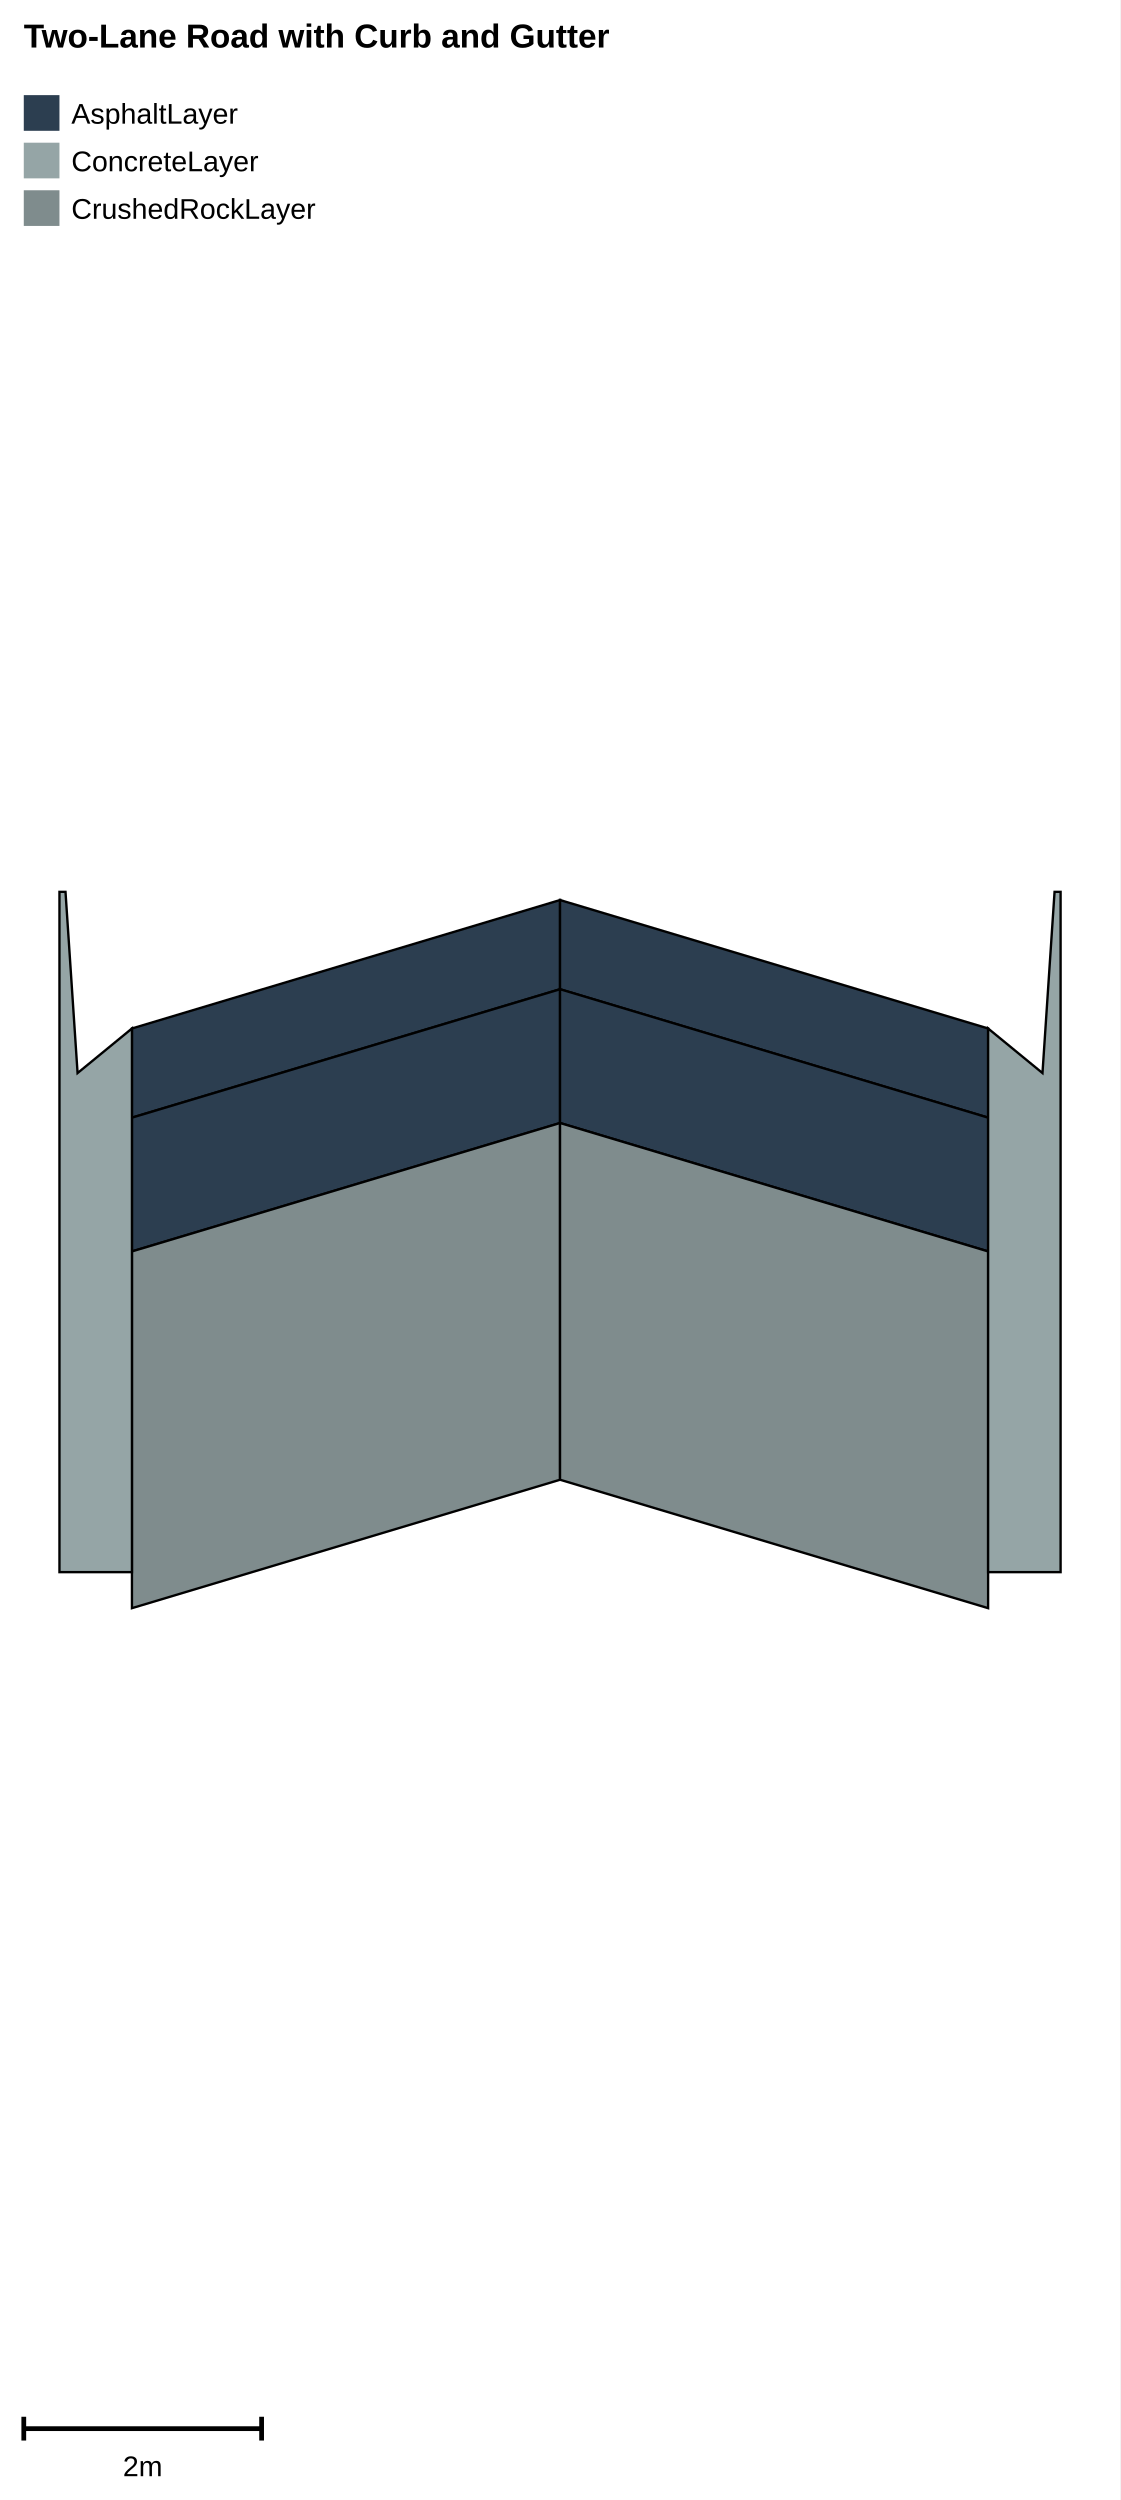
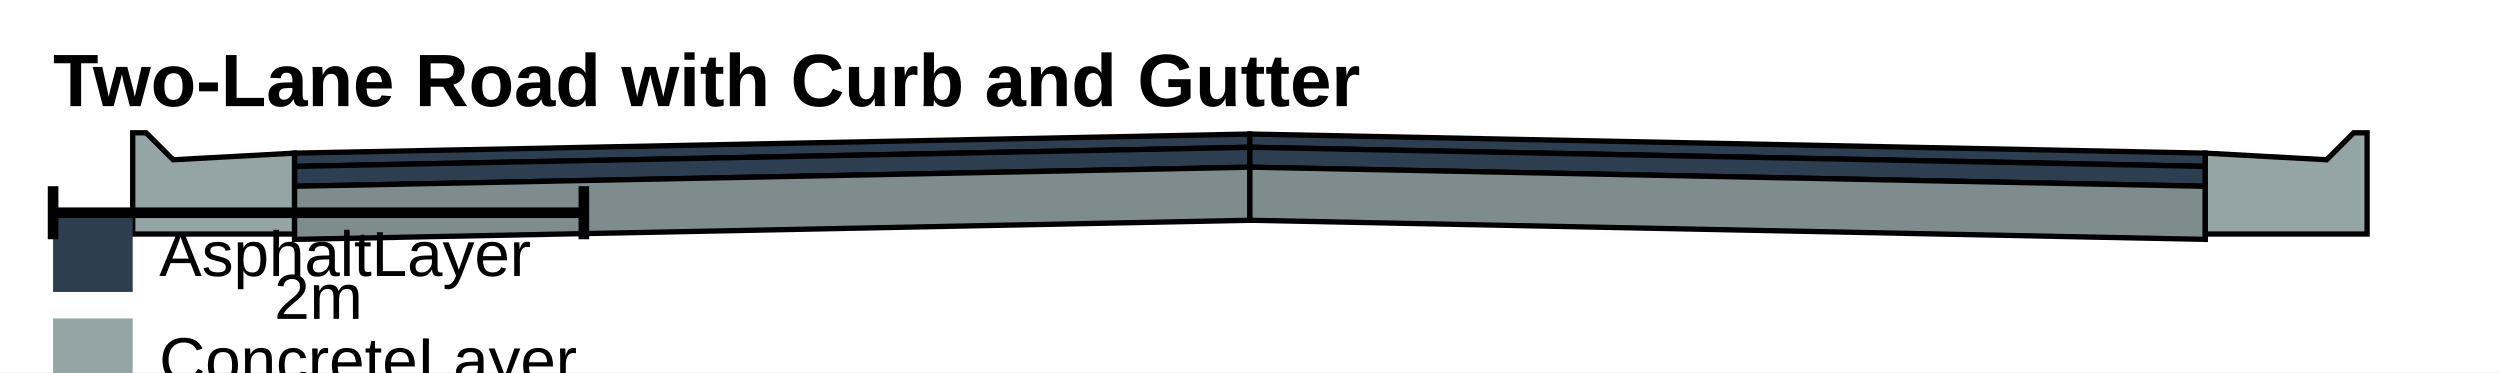
- <svg xmlns="http://www.w3.org/2000/svg" width="471.0" height="1051.2" viewBox="0 0 471.0 1051.2">
-   <rect width="471.0" height="1051.2" fill="white" />
+ <svg xmlns="http://www.w3.org/2000/svg" width="471.0" height="70.1" viewBox="0 0 471.0 70.1">
+   <rect width="471.0" height="70.1" fill="white" />
  <g transform="scale(1,-1)">
-     <g transform="translate(0,-1051.2)">
-       <polygon points="235.48,672.75 235.48,635.25 55.48,581.25 55.48,618.75" fill="#2C3E50" stroke="black" stroke-width="1" />
-       <polygon points="235.48,635.25 235.48,579.00 55.48,525.00 55.48,581.25" fill="#2C3E50" stroke="black" stroke-width="1" />
-       <polygon points="235.48,579.00 235.48,429.00 55.48,375.00 55.48,525.00" fill="#7F8C8D" stroke="black" stroke-width="1" />
-       <polygon points="55.48,618.75 55.48,390.15 25.00,390.15 25.00,600.00 25.00,676.20 27.54,676.20 32.62,600.00" fill="#95A5A6" stroke="black" stroke-width="1" />
-       <polygon points="235.48,672.75 415.48,618.75 415.48,581.25 235.48,635.25" fill="#2C3E50" stroke="black" stroke-width="1" />
-       <polygon points="235.48,635.25 415.48,581.25 415.48,525.00 235.48,579.00" fill="#2C3E50" stroke="black" stroke-width="1" />
-       <polygon points="235.48,579.00 415.48,525.00 415.48,375.00 235.48,429.00" fill="#7F8C8D" stroke="black" stroke-width="1" />
-       <polygon points="415.48,618.75 438.34,600.00 443.42,676.20 445.96,676.20 445.96,600.00 445.96,390.15 415.48,390.15" fill="#95A5A6" stroke="black" stroke-width="1" />
+     <g transform="translate(0,-70.1)">
+       <polygon points="235.48,44.85 235.48,42.35 55.48,38.75 55.48,41.25" fill="#2C3E50" stroke="black" stroke-width="1" />
+       <polygon points="235.48,42.35 235.48,38.60 55.48,35.00 55.48,38.75" fill="#2C3E50" stroke="black" stroke-width="1" />
+       <polygon points="235.48,38.60 235.48,28.60 55.48,25.00 55.48,35.00" fill="#7F8C8D" stroke="black" stroke-width="1" />
+       <polygon points="55.48,41.25 55.48,26.01 25.00,26.01 25.00,40.00 25.00,45.08 27.54,45.08 32.62,40.00" fill="#95A5A6" stroke="black" stroke-width="1" />
+       <polygon points="235.48,44.85 415.48,41.25 415.48,38.75 235.48,42.35" fill="#2C3E50" stroke="black" stroke-width="1" />
+       <polygon points="235.48,42.35 415.48,38.75 415.48,35.00 235.48,38.60" fill="#2C3E50" stroke="black" stroke-width="1" />
+       <polygon points="235.48,38.60 415.48,35.00 415.48,25.00 235.48,28.60" fill="#7F8C8D" stroke="black" stroke-width="1" />
+       <polygon points="415.48,41.25 438.34,40.00 443.42,45.08 445.96,45.08 445.96,40.00 445.96,26.01 415.48,26.01" fill="#95A5A6" stroke="black" stroke-width="1" />
    </g>
  </g>
  <text x="10" y="20" font-family="Arial" font-size="14" font-weight="bold">Two-Lane Road with Curb and Gutter</text>
  <rect x="10" y="40" width="15" height="15" fill="#2C3E50" />
  <text x="30" y="52" font-family="Arial" font-size="12">AsphaltLayer</text>
  <rect x="10" y="60" width="15" height="15" fill="#95A5A6" />
  <text x="30" y="72" font-family="Arial" font-size="12">ConcreteLayer</text>
  <rect x="10" y="80" width="15" height="15" fill="#7F8C8D" />
  <text x="30" y="92" font-family="Arial" font-size="12">CrushedRockLayer</text>
-   <line x1="10" y1="1021.2" x2="110.0" y2="1021.2" stroke="black" stroke-width="2" />
-   <line x1="10" y1="1016.2" x2="10" y2="1026.2" stroke="black" stroke-width="2" />
-   <line x1="110.0" y1="1016.2" x2="110.0" y2="1026.2" stroke="black" stroke-width="2" />
-   <text x="60.0" y="1041.2" font-family="Arial" font-size="12" text-anchor="middle">2m</text>
+   <line x1="10" y1="40.08" x2="110.0" y2="40.08" stroke="black" stroke-width="2" />
+   <line x1="10" y1="35.08" x2="10" y2="45.08" stroke="black" stroke-width="2" />
+   <line x1="110.0" y1="35.08" x2="110.0" y2="45.08" stroke="black" stroke-width="2" />
+   <text x="60.0" y="60.08" font-family="Arial" font-size="12" text-anchor="middle">2m</text>
</svg>
